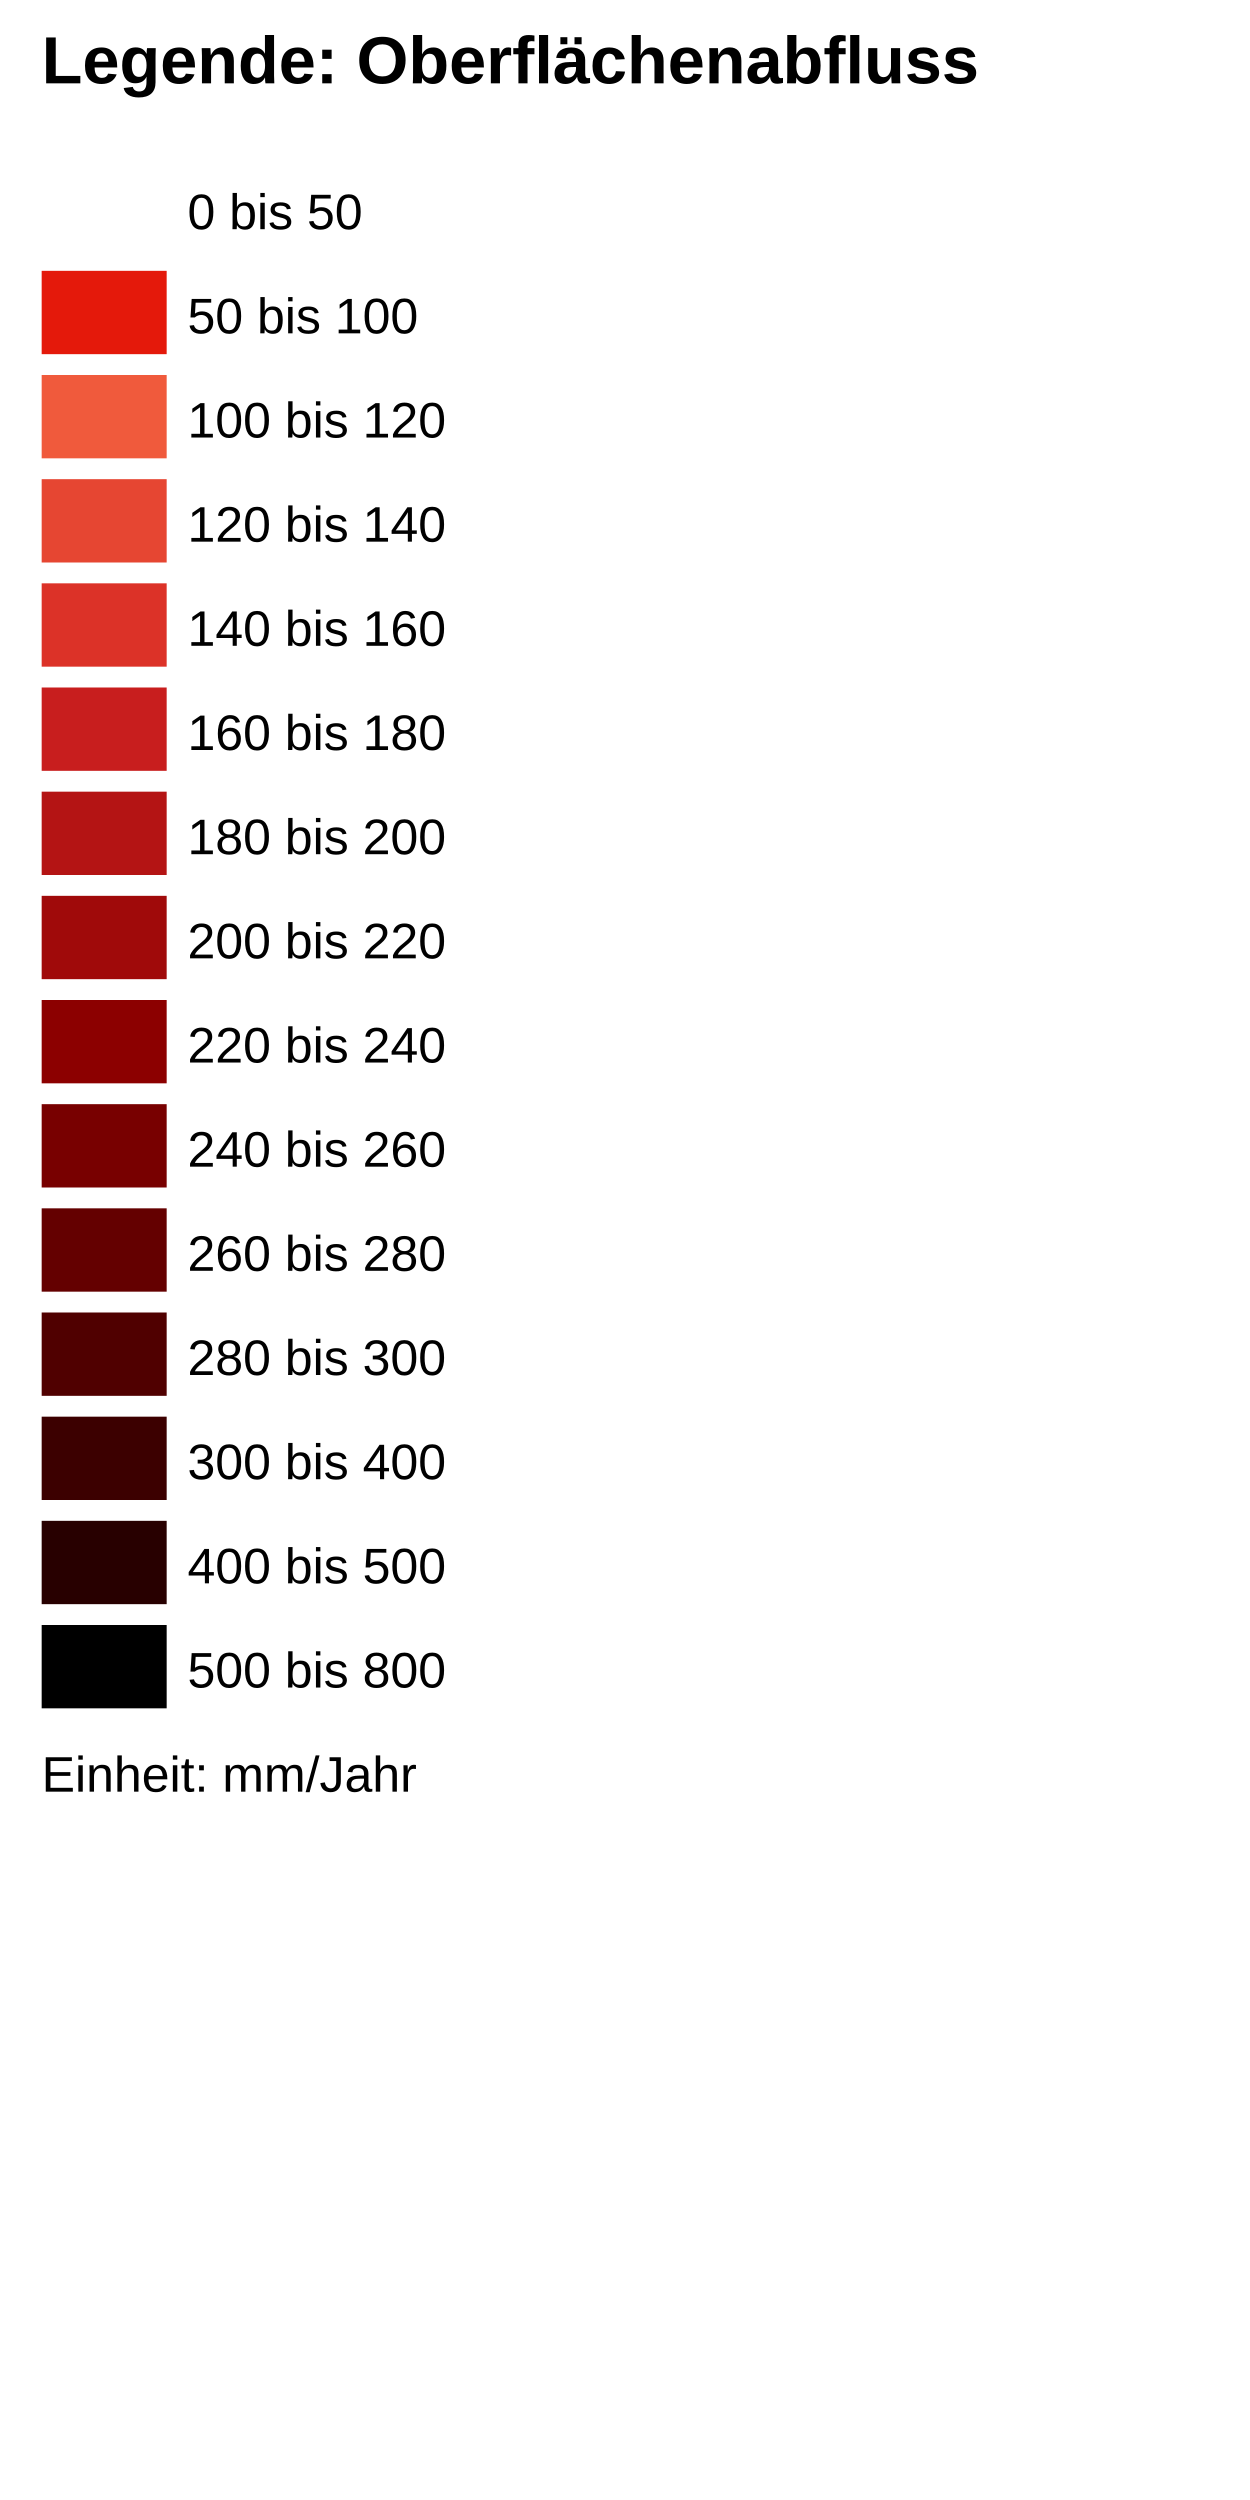
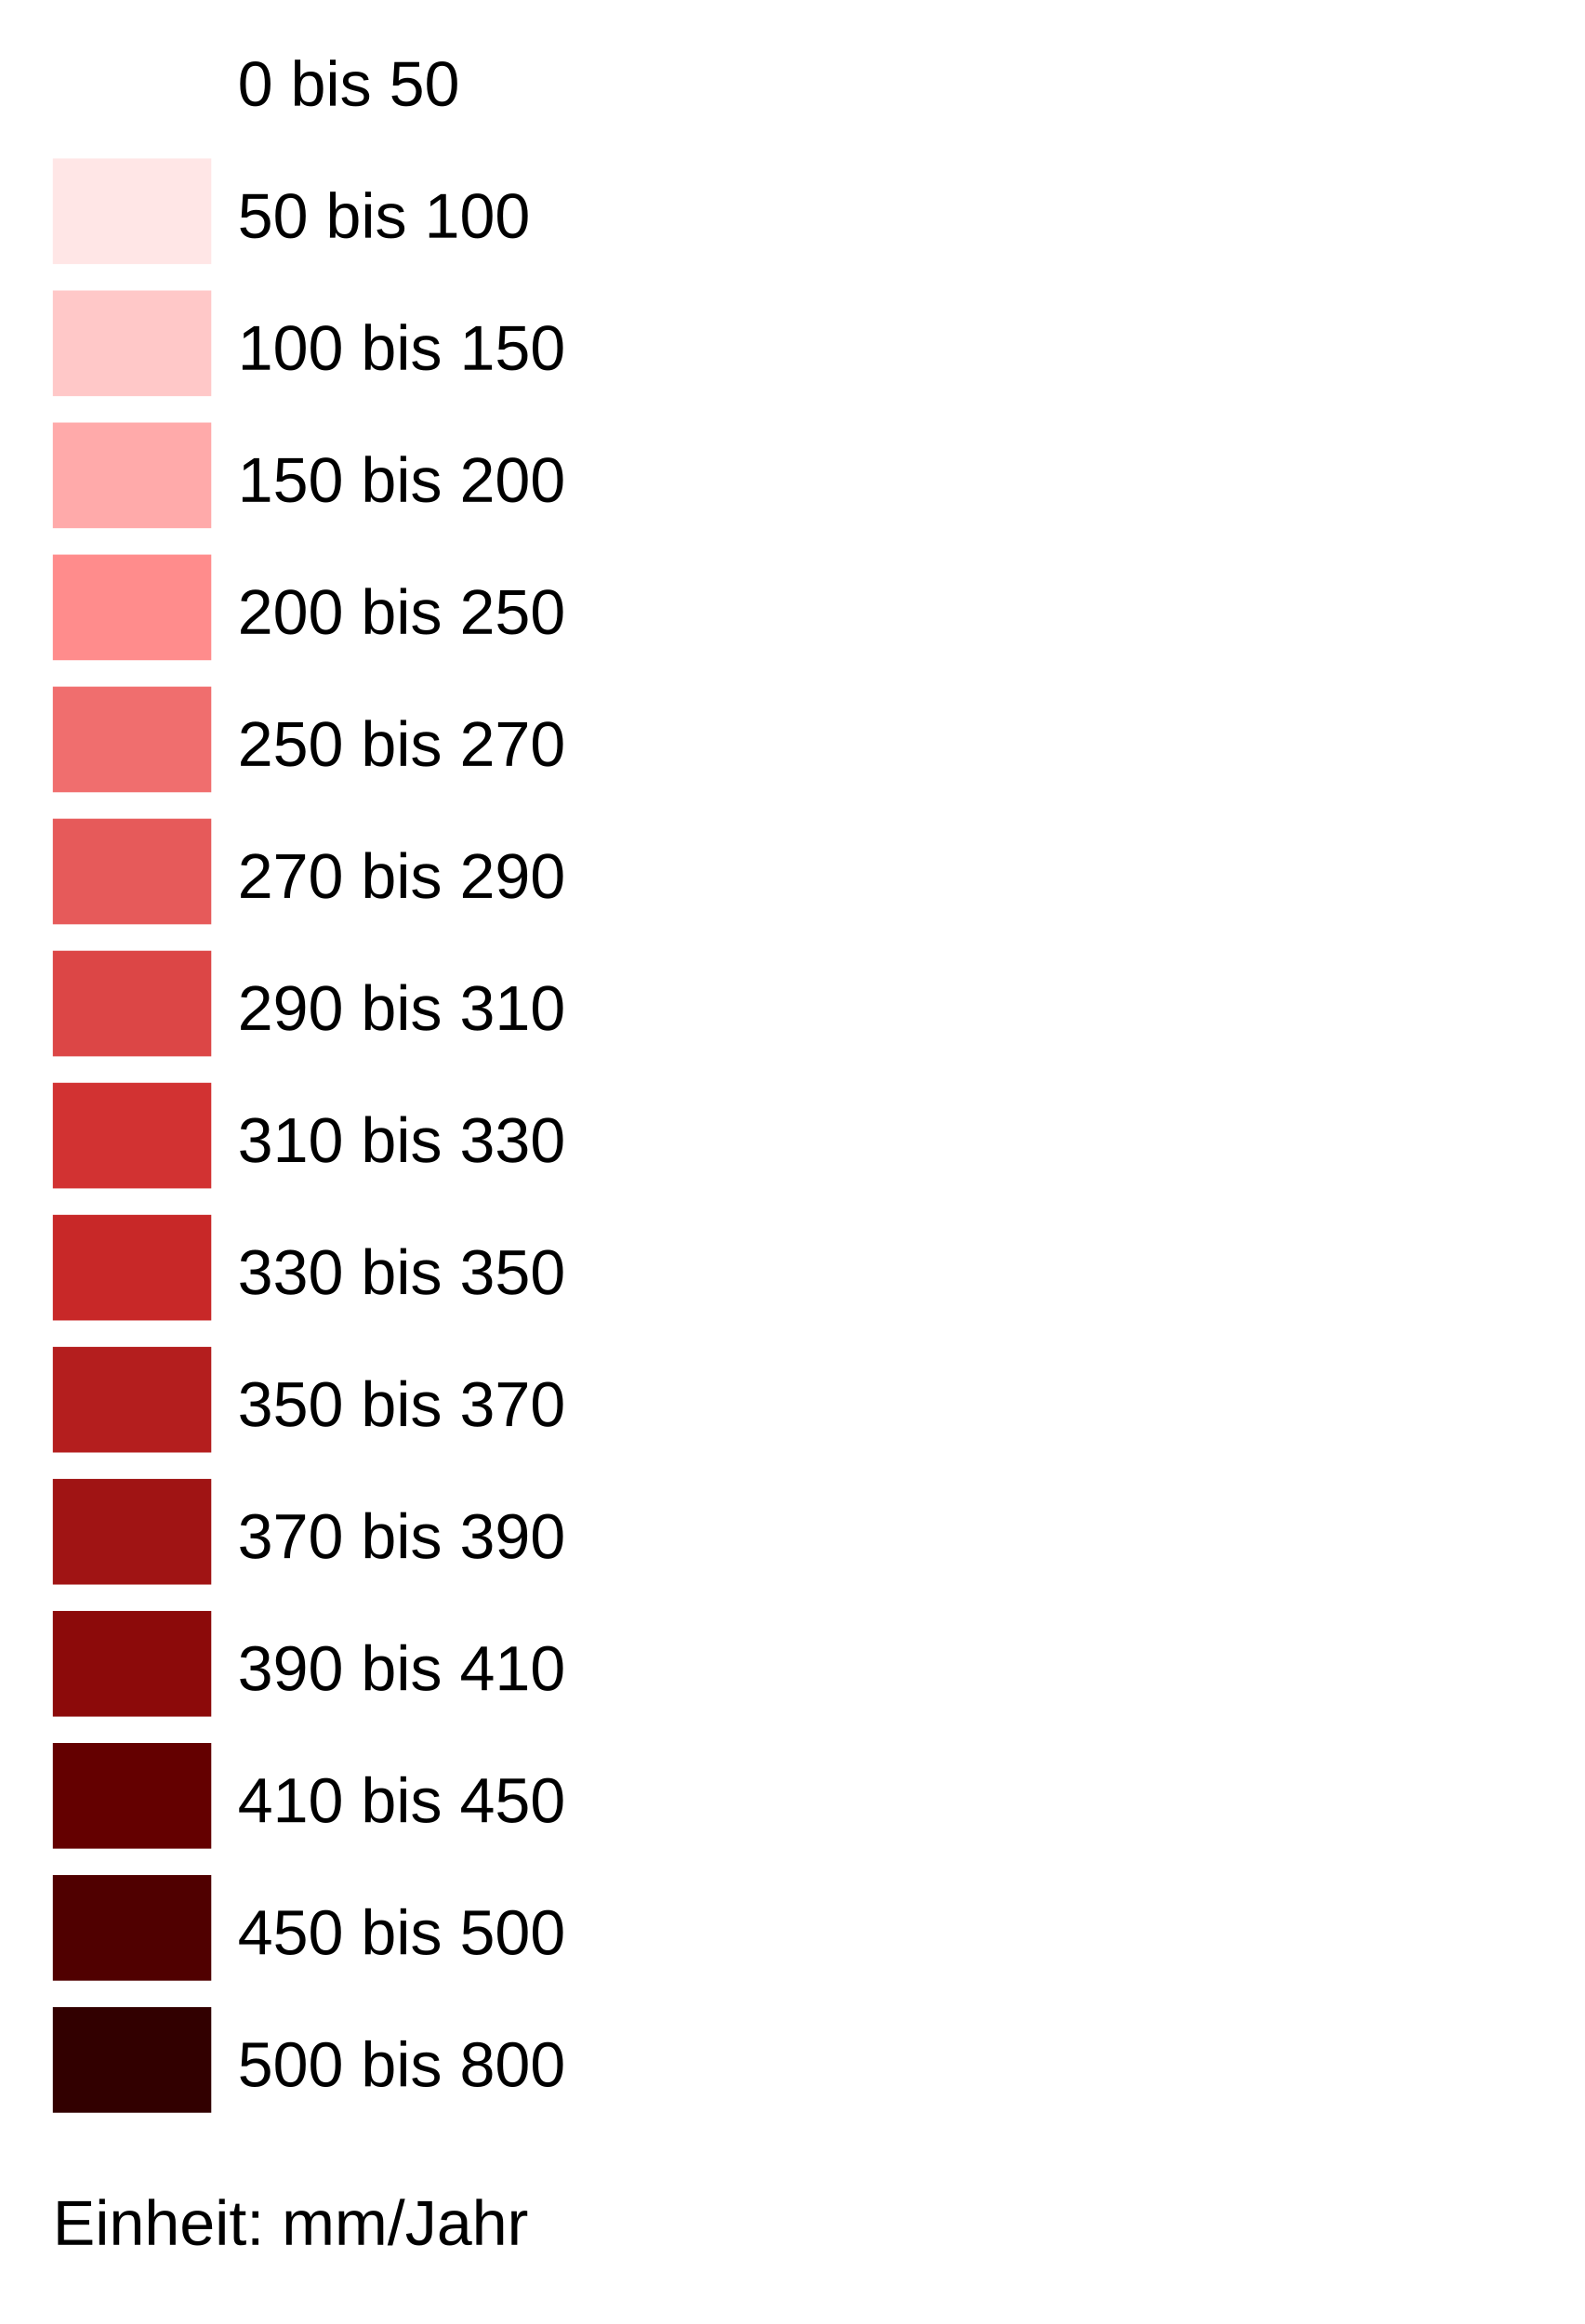
- <svg xmlns="http://www.w3.org/2000/svg" viewBox="0 0 300 600">
+ <svg xmlns="http://www.w3.org/2000/svg" viewBox="0 0 300 440">
  <style>
    text { font-family: Arial, sans-serif; font-size: 12px; }
    .title { font-size: 16px; font-weight: bold; }
  </style>
-   <text x="10" y="20" class="title">Legende: Oberflächenabfluss</text>
-   <g transform="translate(10, 40)">
+   <g transform="translate(10, 5)">
    <rect x="0" y="0" width="30" height="20" fill="rgb(255,255,255)" />
    <text x="35" y="15">0 bis 50</text>
-     <rect x="0" y="25" width="30" height="20" fill="rgb(228,25,11)" />
+     <rect x="0" y="25" width="30" height="20" fill="rgb(255,230,230)" />
    <text x="35" y="40">50 bis 100</text>
-     <rect x="0" y="50" width="30" height="20" fill="rgb(240,90,60)" />
-     <text x="35" y="65">100 bis 120</text>
-     <rect x="0" y="75" width="30" height="20" fill="rgb(230,70,50)" />
-     <text x="35" y="90">120 bis 140</text>
-     <rect x="0" y="100" width="30" height="20" fill="rgb(220,50,40)" />
-     <text x="35" y="115">140 bis 160</text>
-     <rect x="0" y="125" width="30" height="20" fill="rgb(200,30,30)" />
-     <text x="35" y="140">160 bis 180</text>
-     <rect x="0" y="150" width="30" height="20" fill="rgb(180,20,20)" />
-     <text x="35" y="165">180 bis 200</text>
-     <rect x="0" y="175" width="30" height="20" fill="rgb(160,10,10)" />
-     <text x="35" y="190">200 bis 220</text>
-     <rect x="0" y="200" width="30" height="20" fill="rgb(140,0,0)" />
-     <text x="35" y="215">220 bis 240</text>
-     <rect x="0" y="225" width="30" height="20" fill="rgb(120,0,0)" />
-     <text x="35" y="240">240 bis 260</text>
-     <rect x="0" y="250" width="30" height="20" fill="rgb(100,0,0)" />
-     <text x="35" y="265">260 bis 280</text>
-     <rect x="0" y="275" width="30" height="20" fill="rgb(80,0,0)" />
-     <text x="35" y="290">280 bis 300</text>
-     <rect x="0" y="300" width="30" height="20" fill="rgb(60,0,0)" />
-     <text x="35" y="315">300 bis 400</text>
-     <rect x="0" y="325" width="30" height="20" fill="rgb(40,0,0)" />
-     <text x="35" y="340">400 bis 500</text>
-     <rect x="0" y="350" width="30" height="20" fill="rgb(0,0,0)" />
-     <text x="35" y="365">500 bis 800</text>
+     <rect x="0" y="50" width="30" height="20" fill="rgb(255,200,200)" />
+     <text x="35" y="65">100 bis 150</text>
+     <rect x="0" y="75" width="30" height="20" fill="rgb(255,170,170)" />
+     <text x="35" y="90">150 bis 200</text>
+     <rect x="0" y="100" width="30" height="20" fill="rgb(255,140,140)" />
+     <text x="35" y="115">200 bis 250</text>
+     <rect x="0" y="125" width="30" height="20" fill="rgb(240,110,110)" />
+     <text x="35" y="140">250 bis 270</text>
+     <rect x="0" y="150" width="30" height="20" fill="rgb(230,90,90)" />
+     <text x="35" y="165">270 bis 290</text>
+     <rect x="0" y="175" width="30" height="20" fill="rgb(220,70,70)" />
+     <text x="35" y="190">290 bis 310</text>
+     <rect x="0" y="200" width="30" height="20" fill="rgb(210,50,50)" />
+     <text x="35" y="215">310 bis 330</text>
+     <rect x="0" y="225" width="30" height="20" fill="rgb(200,40,40)" />
+     <text x="35" y="240">330 bis 350</text>
+     <rect x="0" y="250" width="30" height="20" fill="rgb(180,30,30)" />
+     <text x="35" y="265">350 bis 370</text>
+     <rect x="0" y="275" width="30" height="20" fill="rgb(160,20,20)" />
+     <text x="35" y="290">370 bis 390</text>
+     <rect x="0" y="300" width="30" height="20" fill="rgb(140,10,10)" />
+     <text x="35" y="315">390 bis 410</text>
+     <rect x="0" y="325" width="30" height="20" fill="rgb(100,0,0)" />
+     <text x="35" y="340">410 bis 450</text>
+     <rect x="0" y="350" width="30" height="20" fill="rgb(80,0,0)" />
+     <text x="35" y="365">450 bis 500</text>
+     <rect x="0" y="375" width="30" height="20" fill="rgb(50,0,0)" />
+     <text x="35" y="390">500 bis 800</text>
  </g>
-   <text x="10" y="430">Einheit: mm/Jahr</text>
+   <text x="10" y="425">Einheit: mm/Jahr</text>
</svg>
